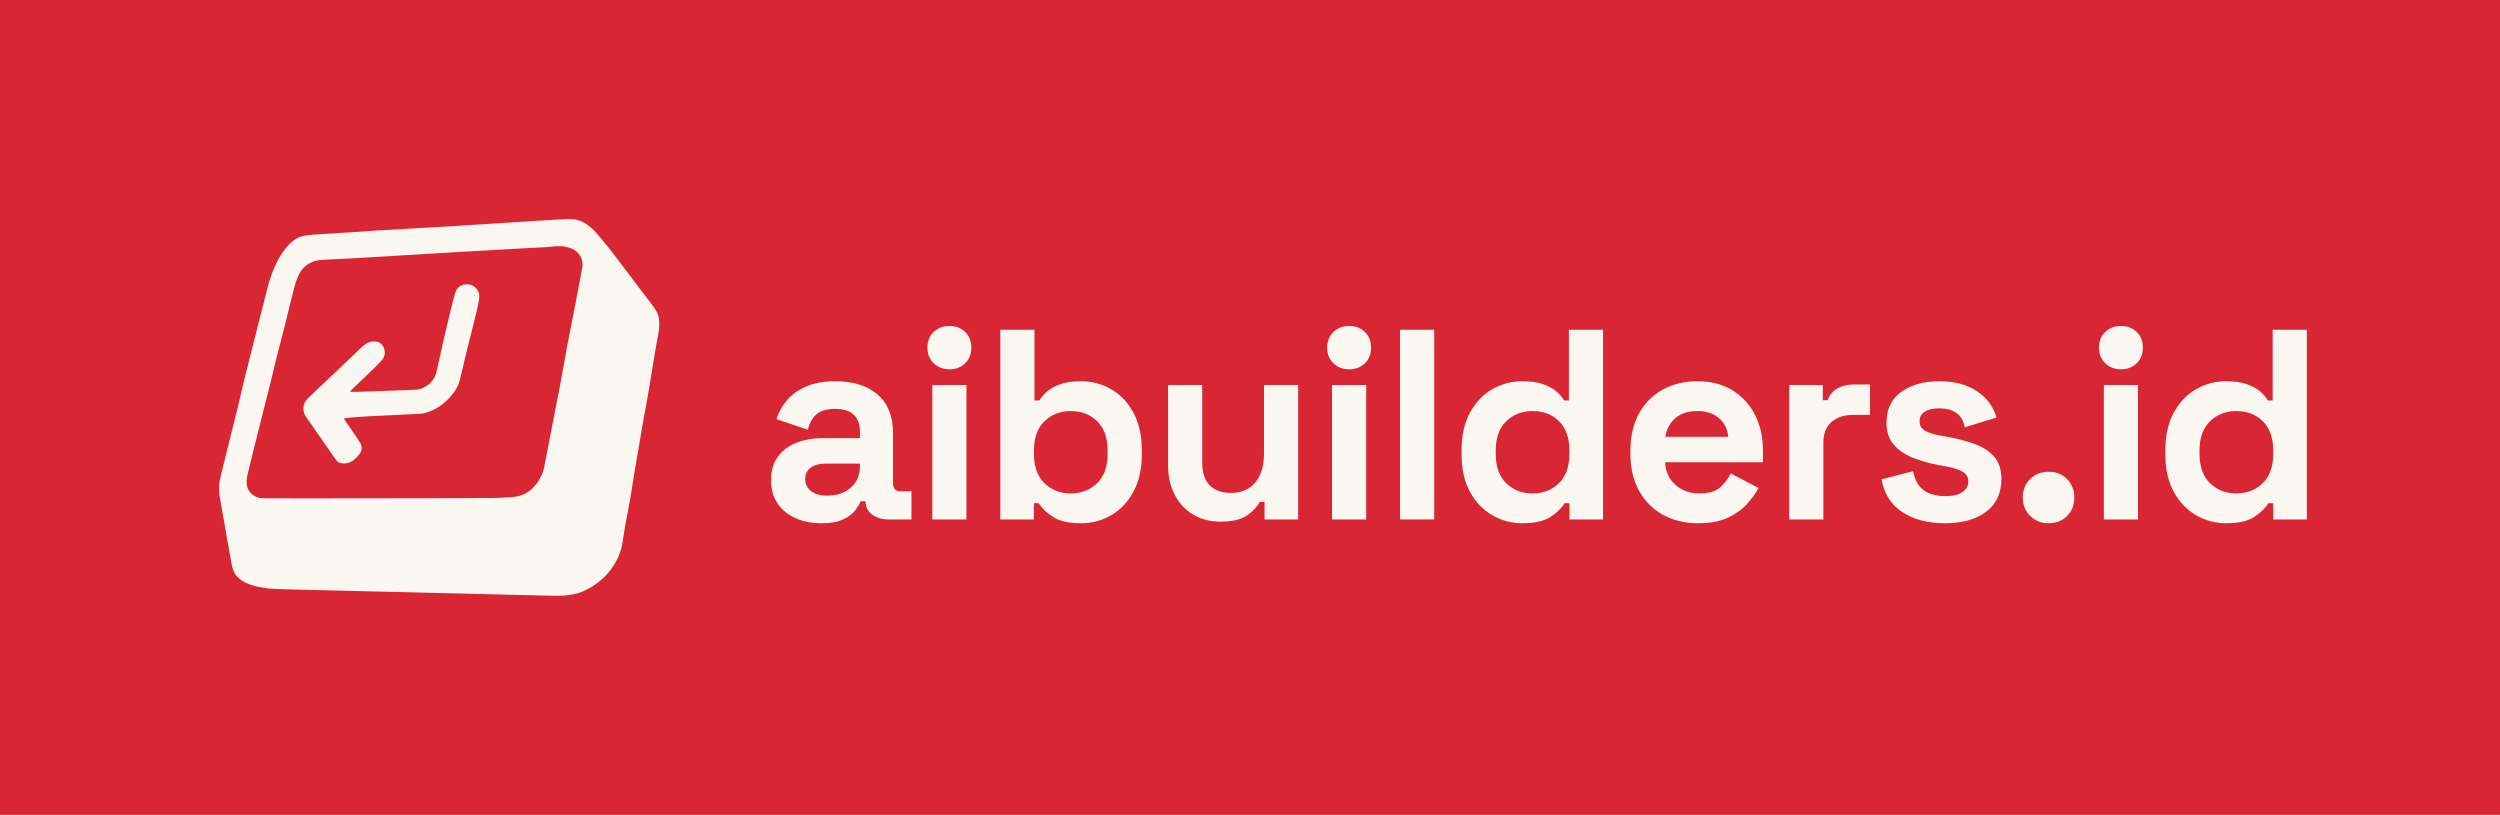
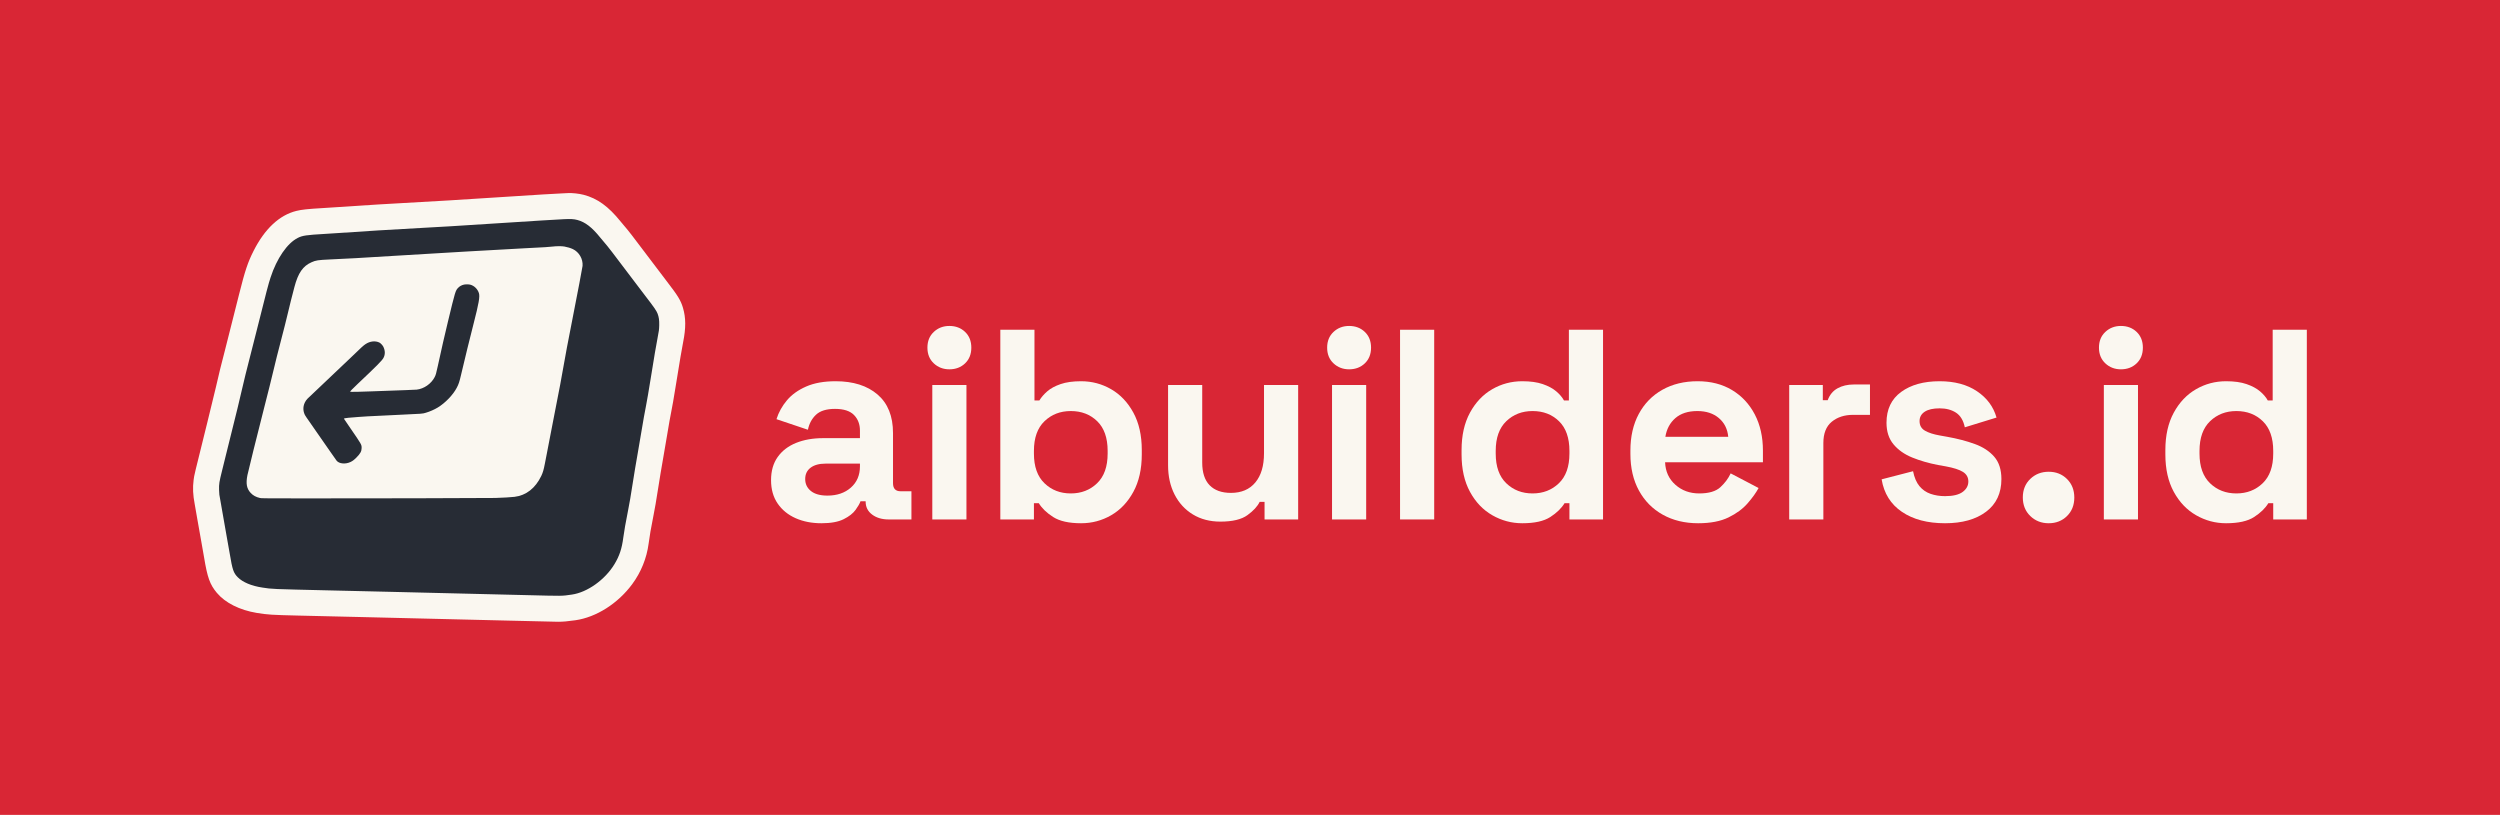
<svg xmlns="http://www.w3.org/2000/svg" viewBox="0 0 5829 1900" width="5829" height="1900">
  <rect width="5829" height="1900" rx="0" fill="#D92635" />
  <g transform="translate(450.00,450.00) scale(0.36765) translate(0,2720) scale(0.1,-0.1)">
-     <path fill="#D92635" d="M22770 23800 c-240 -28 -347 -34 -1735 -105 -1478 -76 -5712 -321 -8360 -485 -2515 -155 -2466 -152 -4015 -225 -739 -35 -866 -54 -1139 -175 -552 -242 -854 -679 -1090 -1575 -174 -663 -272 -1053 -421 -1680 -135 -565 -206 -847 -440 -1745 -217 -832 -310 -1204 -475 -1895 -151 -633 -301 -1236 -585 -2345 -432 -1689 -1008 -4008 -1059 -4265 -106 -538 -48 -854 211 -1130 149 -159 332 -259 584 -317 99 -22 99 -22 2679 -26 3315 -4 11859 15 12250 28 494 15 994 44 1215 71 739 88 1326 548 1700 1332 99 207 153 392 225 772 20 105 72 370 115 590 44 220 129 663 190 985 61 322 198 1031 305 1575 359 1829 408 2087 555 2929 180 1019 250 1390 576 3051 328 1670 643 3324 650 3412 33 440 -221 878 -619 1067 -361 171 -775 220 -1317 156z m-5185 -2414 c251 -66 466 -277 547 -536 70 -224 -3 -639 -338 -1940 -205 -792 -582 -2331 -795 -3245 -104 -449 -151 -590 -276 -825 -237 -449 -726 -956 -1200 -1244 -214 -130 -510 -260 -751 -330 -237 -69 -144 -62 -1762 -136 -2000 -92 -2124 -99 -3150 -185 -150 -12 -290 -40 -290 -57 0 -3 181 -269 401 -590 726 -1055 724 -1051 723 -1273 -1 -203 -83 -354 -324 -596 -155 -156 -246 -225 -384 -290 -323 -151 -718 -113 -878 84 -19 23 -193 272 -388 552 -194 281 -594 855 -889 1277 -717 1027 -725 1037 -765 1139 -133 330 -61 687 193 962 60 64 443 428 1246 1182 760 714 1033 973 1475 1400 723 698 816 783 962 881 283 190 623 227 883 97 77 -39 202 -173 246 -263 123 -252 124 -499 4 -715 -98 -175 -411 -491 -1646 -1657 -310 -293 -488 -478 -462 -478 4 0 50 -5 102 -10 73 -8 353 -1 1235 30 2112 74 2791 100 2882 110 460 50 921 371 1137 789 76 147 93 207 202 706 321 1470 464 2090 878 3790 156 641 239 920 310 1045 86 154 279 288 474 331 105 23 301 20 398 -5z" />
-     <path fill="#FAF7F0" d="M23520 25539 c-670 -34 -1560 -89 -4275 -264 -2993 -193 -3250 -209 -4755 -290 -1840 -99 -3770 -218 -5286 -325 -232 -17 -616 -41 -855 -55 -1165 -67 -1406 -103 -1704 -253 -668 -336 -1331 -1300 -1725 -2507 -147 -451 -239 -802 -915 -3500 -139 -555 -319 -1264 -400 -1575 -221 -853 -347 -1366 -520 -2115 -187 -812 -286 -1219 -649 -2670 -151 -605 -316 -1269 -366 -1475 -50 -206 -149 -609 -221 -895 -188 -754 -205 -861 -196 -1248 6 -253 13 -314 91 -713 25 -127 88 -487 140 -800 127 -756 179 -1050 281 -1599 48 -253 122 -671 165 -930 170 -1023 238 -1220 510 -1495 313 -316 877 -552 1566 -654 666 -99 434 -89 4344 -181 1053 -25 2784 -65 3845 -90 1956 -46 4648 -111 8503 -206 2435 -61 2253 -63 2922 32 984 138 2108 939 2708 1929 317 524 471 987 562 1694 48 374 148 942 315 1786 90 454 138 739 290 1705 108 687 172 1069 309 1850 52 297 156 907 231 1355 148 883 188 1106 295 1655 71 365 162 893 290 1690 237 1476 352 2151 441 2605 88 445 100 536 106 815 7 325 -21 521 -106 740 -70 183 -222 401 -776 1120 -127 165 -453 595 -725 955 -1398 1854 -1644 2173 -1894 2459 -61 69 -167 196 -236 281 -530 659 -956 987 -1455 1120 -220 59 -420 71 -855 49z m30 -1733 c193 -34 392 -94 537 -162 398 -189 652 -627 619 -1067 -7 -88 -322 -1742 -650 -3412 -326 -1661 -396 -2032 -576 -3051 -147 -842 -196 -1100 -555 -2929 -107 -544 -244 -1253 -305 -1575 -61 -322 -146 -765 -190 -985 -43 -220 -95 -485 -115 -590 -72 -380 -126 -565 -225 -772 -374 -784 -961 -1244 -1700 -1332 -221 -27 -721 -56 -1215 -71 -391 -13 -8935 -32 -12250 -28 -2580 4 -2580 4 -2679 26 -252 58 -435 158 -584 317 -259 276 -317 592 -211 1130 51 257 627 2576 1059 4265 284 1109 434 1712 585 2345 165 691 258 1063 475 1895 234 898 305 1180 440 1745 149 627 247 1017 421 1680 236 896 538 1333 1090 1575 273 121 400 140 1139 175 1549 73 1500 70 4015 225 2648 164 6882 409 8360 485 1388 71 1495 77 1735 105 286 34 602 36 780 6z M17187 21391 c-143 -32 -266 -97 -363 -195 -179 -180 -192 -225 -659 -2166 -252 -1048 -365 -1547 -640 -2805 -109 -499 -126 -559 -202 -706 -216 -418 -677 -739 -1137 -789 -91 -10 -770 -36 -2882 -110 -882 -31 -1162 -38 -1235 -30 -52 5 -98 10 -102 10 -26 0 152 185 462 478 1235 1166 1548 1482 1646 1657 120 216 119 463 -4 715 -44 90 -169 224 -246 263 -260 130 -600 93 -883 -97 -146 -98 -239 -183 -962 -881 -442 -427 -715 -686 -1475 -1400 -803 -754 -1186 -1118 -1246 -1182 -254 -275 -326 -632 -193 -962 40 -102 48 -112 765 -1139 295 -422 695 -996 889 -1277 195 -280 369 -529 388 -552 160 -197 555 -235 878 -84 138 65 229 134 384 290 241 242 323 393 324 596 1 222 3 218 -723 1273 -220 321 -401 587 -401 590 0 17 140 45 290 57 1026 86 1150 93 3150 185 1618 74 1525 67 1762 136 241 70 537 200 751 330 474 288 963 795 1200 1244 125 235 172 376 276 825 213 914 590 2453 795 3245 335 1301 408 1716 338 1940 -81 259 -296 470 -547 536 -97 25 -293 28 -398 5z" />
+     <path fill="#FAF7F0" d="M23780 27194 c-30 -2 -163 -8 -295 -14 -617 -28 -1359 -73 -4335 -265 -2834 -183 -3343 -214 -4660 -285 -1872 -101 -3665 -210 -5240 -320 -316 -22 -766 -52 -1000 -65 -978 -57 -1362 -98 -1695 -181 -1079 -268 -2006 -1134 -2715 -2539 -365 -722 -544 -1258 -920 -2760 -374 -1490 -824 -3270 -908 -3595 -242 -925 -340 -1326 -567 -2315 -69 -302 -314 -1308 -544 -2235 -828 -3331 -823 -3309 -861 -3610 -65 -512 -45 -949 70 -1551 28 -145 106 -595 174 -999 137 -808 162 -947 272 -1535 41 -220 106 -591 145 -825 213 -1291 369 -1726 809 -2255 525 -632 1447 -1096 2529 -1275 695 -114 946 -130 2671 -170 701 -17 2429 -57 3840 -90 3923 -92 5094 -120 9355 -226 1672 -42 3135 -76 3250 -76 305 0 619 28 1100 97 1325 192 2691 1060 3597 2285 562 760 922 1650 1043 2575 66 505 141 937 315 1820 102 517 139 735 285 1660 128 812 191 1189 334 2006 60 344 167 965 236 1380 145 866 170 1010 260 1469 94 480 139 734 270 1545 292 1803 404 2467 490 2900 179 893 175 1539 -11 2170 -139 471 -317 763 -1016 1670 -144 187 -545 716 -891 1175 -1370 1816 -1545 2042 -1842 2385 -66 77 -159 187 -205 245 -776 962 -1471 1466 -2344 1695 -291 77 -732 125 -996 109z" />
+     <path fill="#FAF7F0" d="M22770 23800 c-240 -28 -347 -34 -1735 -105 -1478 -76 -5712 -321 -8360 -485 -2515 -155 -2466 -152 -4015 -225 -739 -35 -866 -54 -1139 -175 -552 -242 -854 -679 -1090 -1575 -174 -663 -272 -1053 -421 -1680 -135 -565 -206 -847 -440 -1745 -217 -832 -310 -1204 -475 -1895 -151 -633 -301 -1236 -585 -2345 -432 -1689 -1008 -4008 -1059 -4265 -106 -538 -48 -854 211 -1130 149 -159 332 -259 584 -317 99 -22 99 -22 2679 -26 3315 -4 11859 15 12250 28 494 15 994 44 1215 71 739 88 1326 548 1700 1332 99 207 153 392 225 772 20 105 72 370 115 590 44 220 129 663 190 985 61 322 198 1031 305 1575 359 1829 408 2087 555 2929 180 1019 250 1390 576 3051 328 1670 643 3324 650 3412 33 440 -221 878 -619 1067 -361 171 -775 220 -1317 156z m-5185 -2414 c251 -66 466 -277 547 -536 70 -224 -3 -639 -338 -1940 -205 -792 -582 -2331 -795 -3245 -104 -449 -151 -590 -276 -825 -237 -449 -726 -956 -1200 -1244 -214 -130 -510 -260 -751 -330 -237 -69 -144 -62 -1762 -136 -2000 -92 -2124 -99 -3150 -185 -150 -12 -290 -40 -290 -57 0 -3 181 -269 401 -590 726 -1055 724 -1051 723 -1273 -1 -203 -83 -354 -324 -596 -155 -156 -246 -225 -384 -290 -323 -151 -718 -113 -878 84 -19 23 -193 272 -388 552 -194 281 -594 855 -889 1277 -717 1027 -725 1037 -765 1139 -133 330 -61 687 193 962 60 64 443 428 1246 1182 760 714 1033 973 1475 1400 723 698 816 783 962 881 283 190 623 227 883 97 77 -39 202 -173 246 -263 123 -252 124 -499 4 -715 -98 -175 -411 -491 -1646 -1657 -310 -293 -488 -478 -462 -478 4 0 50 -5 102 -10 73 -8 353 -1 1235 30 2112 74 2791 100 2882 110 460 50 921 371 1137 789 76 147 93 207 202 706 321 1470 464 2090 878 3790 156 641 239 920 310 1045 86 154 279 288 474 331 105 23 301 20 398 -5z" />
+     <path fill="#272C35" d="M23520 25539 c-670 -34 -1560 -89 -4275 -264 -2993 -193 -3250 -209 -4755 -290 -1840 -99 -3770 -218 -5286 -325 -232 -17 -616 -41 -855 -55 -1165 -67 -1406 -103 -1704 -253 -668 -336 -1331 -1300 -1725 -2507 -147 -451 -239 -802 -915 -3500 -139 -555 -319 -1264 -400 -1575 -221 -853 -347 -1366 -520 -2115 -187 -812 -286 -1219 -649 -2670 -151 -605 -316 -1269 -366 -1475 -50 -206 -149 -609 -221 -895 -188 -754 -205 -861 -196 -1248 6 -253 13 -314 91 -713 25 -127 88 -487 140 -800 127 -756 179 -1050 281 -1599 48 -253 122 -671 165 -930 170 -1023 238 -1220 510 -1495 313 -316 877 -552 1566 -654 666 -99 434 -89 4344 -181 1053 -25 2784 -65 3845 -90 1956 -46 4648 -111 8503 -206 2435 -61 2253 -63 2922 32 984 138 2108 939 2708 1929 317 524 471 987 562 1694 48 374 148 942 315 1786 90 454 138 739 290 1705 108 687 172 1069 309 1850 52 297 156 907 231 1355 148 883 188 1106 295 1655 71 365 162 893 290 1690 237 1476 352 2151 441 2605 88 445 100 536 106 815 7 325 -21 521 -106 740 -70 183 -222 401 -776 1120 -127 165 -453 595 -725 955 -1398 1854 -1644 2173 -1894 2459 -61 69 -167 196 -236 281 -530 659 -956 987 -1455 1120 -220 59 -420 71 -855 49z m30 -1733 c193 -34 392 -94 537 -162 398 -189 652 -627 619 -1067 -7 -88 -322 -1742 -650 -3412 -326 -1661 -396 -2032 -576 -3051 -147 -842 -196 -1100 -555 -2929 -107 -544 -244 -1253 -305 -1575 -61 -322 -146 -765 -190 -985 -43 -220 -95 -485 -115 -590 -72 -380 -126 -565 -225 -772 -374 -784 -961 -1244 -1700 -1332 -221 -27 -721 -56 -1215 -71 -391 -13 -8935 -32 -12250 -28 -2580 4 -2580 4 -2679 26 -252 58 -435 158 -584 317 -259 276 -317 592 -211 1130 51 257 627 2576 1059 4265 284 1109 434 1712 585 2345 165 691 258 1063 475 1895 234 898 305 1180 440 1745 149 627 247 1017 421 1680 236 896 538 1333 1090 1575 273 121 400 140 1139 175 1549 73 1500 70 4015 225 2648 164 6882 409 8360 485 1388 71 1495 77 1735 105 286 34 602 36 780 6z M17187 21391 c-143 -32 -266 -97 -363 -195 -179 -180 -192 -225 -659 -2166 -252 -1048 -365 -1547 -640 -2805 -109 -499 -126 -559 -202 -706 -216 -418 -677 -739 -1137 -789 -91 -10 -770 -36 -2882 -110 -882 -31 -1162 -38 -1235 -30 -52 5 -98 10 -102 10 -26 0 152 185 462 478 1235 1166 1548 1482 1646 1657 120 216 119 463 -4 715 -44 90 -169 224 -246 263 -260 130 -600 93 -883 -97 -146 -98 -239 -183 -962 -881 -442 -427 -715 -686 -1475 -1400 -803 -754 -1186 -1118 -1246 -1182 -254 -275 -326 -632 -193 -962 40 -102 48 -112 765 -1139 295 -422 695 -996 889 -1277 195 -280 369 -529 388 -552 160 -197 555 -235 878 -84 138 65 229 134 384 290 241 242 323 393 324 596 1 222 3 218 -723 1273 -220 321 -401 587 -401 590 0 17 140 45 290 57 1026 86 1150 93 3150 185 1618 74 1525 67 1762 136 241 70 537 200 751 330 474 288 963 795 1200 1244 125 235 172 376 276 825 213 914 590 2453 795 3245 335 1301 408 1716 338 1940 -81 259 -296 470 -547 536 -97 25 -293 28 -398 5z" />
  </g>
  <g fill="#FAF7F0" transform="translate(1773.78,1211.15) scale(0.63187,-0.63187)">
    <path transform="translate(0.0,0)" d="M224 -14Q171 -14 129.0 4.5Q87 23 62.5 58.5Q38 94 38 145Q38 196 62.5 230.5Q87 265 130.5 282.5Q174 300 230 300H366V328Q366 363 344.0 385.5Q322 408 274 408Q227 408 204.0 386.5Q181 365 174 331L58 370Q70 408 96.5 439.5Q123 471 167.5 490.5Q212 510 276 510Q374 510 431.0 461.0Q488 412 488 319V134Q488 104 516 104H556V0H472Q435 0 411.0 18.0Q387 36 387 66V67H368Q364 55 350.0 35.5Q336 16 306.0 1.0Q276 -14 224 -14ZM246 88Q299 88 332.5 117.5Q366 147 366 196V206H239Q204 206 184.0 191.0Q164 176 164 149Q164 122 185.0 105.0Q206 88 246 88Z" />
    <path transform="translate(563.0,0)" d="M70 0V496H196V0ZM133 554Q99 554 75.5 576.0Q52 598 52 634Q52 670 75.5 692.0Q99 714 133 714Q168 714 191.0 692.0Q214 670 214 634Q214 598 191.0 576.0Q168 554 133 554Z" />
    <path transform="translate(814.0,0)" d="M368 -14Q301 -14 265.0 9.0Q229 32 212 60H194V0H70V700H196V439H214Q225 457 243.5 473.0Q262 489 292.5 499.5Q323 510 368 510Q428 510 479.0 480.5Q530 451 561.0 394.0Q592 337 592 256V240Q592 159 561.0 102.0Q530 45 479.0 15.5Q428 -14 368 -14ZM330 96Q388 96 427.0 133.5Q466 171 466 243V253Q466 325 427.5 362.5Q389 400 330 400Q272 400 233.0 362.5Q194 325 194 253V243Q194 171 233.0 133.5Q272 96 330 96Z" />
    <path transform="translate(1437.0,0)" d="M259 -8Q201 -8 157.5 18.5Q114 45 90.0 92.0Q66 139 66 200V496H192V210Q192 154 219.5 126.0Q247 98 298 98Q356 98 388.0 136.5Q420 175 420 244V496H546V0H422V65H404Q392 40 359.0 16.0Q326 -8 259 -8Z" />
    <path transform="translate(2038.0,0)" d="M70 0V496H196V0ZM133 554Q99 554 75.5 576.0Q52 598 52 634Q52 670 75.5 692.0Q99 714 133 714Q168 714 191.0 692.0Q214 670 214 634Q214 598 191.0 576.0Q168 554 133 554Z" />
    <path transform="translate(2289.0,0)" d="M70 0V700H196V0Z" />
    <path transform="translate(2540.0,0)" d="M270 -14Q211 -14 159.5 15.5Q108 45 77.0 102.0Q46 159 46 240V256Q46 337 77.0 394.0Q108 451 159.0 480.5Q210 510 270 510Q315 510 345.5 499.5Q376 489 395.0 473.0Q414 457 424 439H442V700H568V0H444V60H426Q409 32 373.5 9.0Q338 -14 270 -14ZM308 96Q366 96 405.0 133.5Q444 171 444 243V253Q444 325 405.5 362.5Q367 400 308 400Q250 400 211.0 362.5Q172 325 172 253V243Q172 171 211.0 133.5Q250 96 308 96Z" />
    <path transform="translate(3163.0,0)" d="M296 -14Q222 -14 165.5 17.5Q109 49 77.5 106.5Q46 164 46 242V254Q46 332 77.0 389.5Q108 447 164.0 478.5Q220 510 294 510Q367 510 421.0 477.5Q475 445 505.0 387.5Q535 330 535 254V211H174Q176 160 212.0 128.0Q248 96 300 96Q353 96 378.0 119.0Q403 142 416 170L519 116Q505 90 478.5 59.5Q452 29 408.0 7.5Q364 -14 296 -14ZM175 305H407Q403 348 372.5 374.0Q342 400 293 400Q242 400 212.0 374.0Q182 348 175 305Z" />
    <path transform="translate(3725.0,0)" d="M70 0V496H194V440H212Q223 470 248.5 484.0Q274 498 308 498H368V386H306Q258 386 227.0 360.5Q196 335 196 282V0Z" />
    <path transform="translate(4094.0,0)" d="M276 -14Q179 -14 117.0 28.0Q55 70 42 148L158 178Q165 143 181.5 123.0Q198 103 222.5 94.5Q247 86 276 86Q320 86 341.0 101.5Q362 117 362 140Q362 163 342.0 175.5Q322 188 278 196L250 201Q198 211 155.0 228.5Q112 246 86.0 277.0Q60 308 60 357Q60 431 114.0 470.5Q168 510 256 510Q339 510 394.0 473.0Q449 436 466 376L349 340Q341 378 316.5 394.0Q292 410 256 410Q220 410 201.0 397.5Q182 385 182 363Q182 339 202.0 327.5Q222 316 256 310L284 305Q340 295 385.5 278.5Q431 262 457.5 231.5Q484 201 484 149Q484 71 427.5 28.5Q371 -14 276 -14Z" />
    <path transform="translate(4603.0,0)" d="M149.5 -14Q109 -14 81.5 12.732Q54 39.463 54 81.232Q54 123 81.5 149.5Q109 176 149.5 176Q190 176 217.0 149.268Q244 122.537 244 80.768Q244 39 217.0 12.5Q190 -14 149.5 -14Z" />
    <path transform="translate(4886.0,0)" d="M70 0V496H196V0ZM133 554Q99 554 75.5 576.0Q52 598 52 634Q52 670 75.5 692.0Q99 714 133 714Q168 714 191.0 692.0Q214 670 214 634Q214 598 191.0 576.0Q168 554 133 554Z" />
    <path transform="translate(5137.0,0)" d="M270 -14Q211 -14 159.5 15.5Q108 45 77.0 102.0Q46 159 46 240V256Q46 337 77.0 394.0Q108 451 159.0 480.5Q210 510 270 510Q315 510 345.5 499.5Q376 489 395.0 473.0Q414 457 424 439H442V700H568V0H444V60H426Q409 32 373.5 9.0Q338 -14 270 -14ZM308 96Q366 96 405.0 133.5Q444 171 444 243V253Q444 325 405.5 362.5Q367 400 308 400Q250 400 211.0 362.5Q172 325 172 253V243Q172 171 211.0 133.5Q250 96 308 96Z" />
  </g>
</svg>
